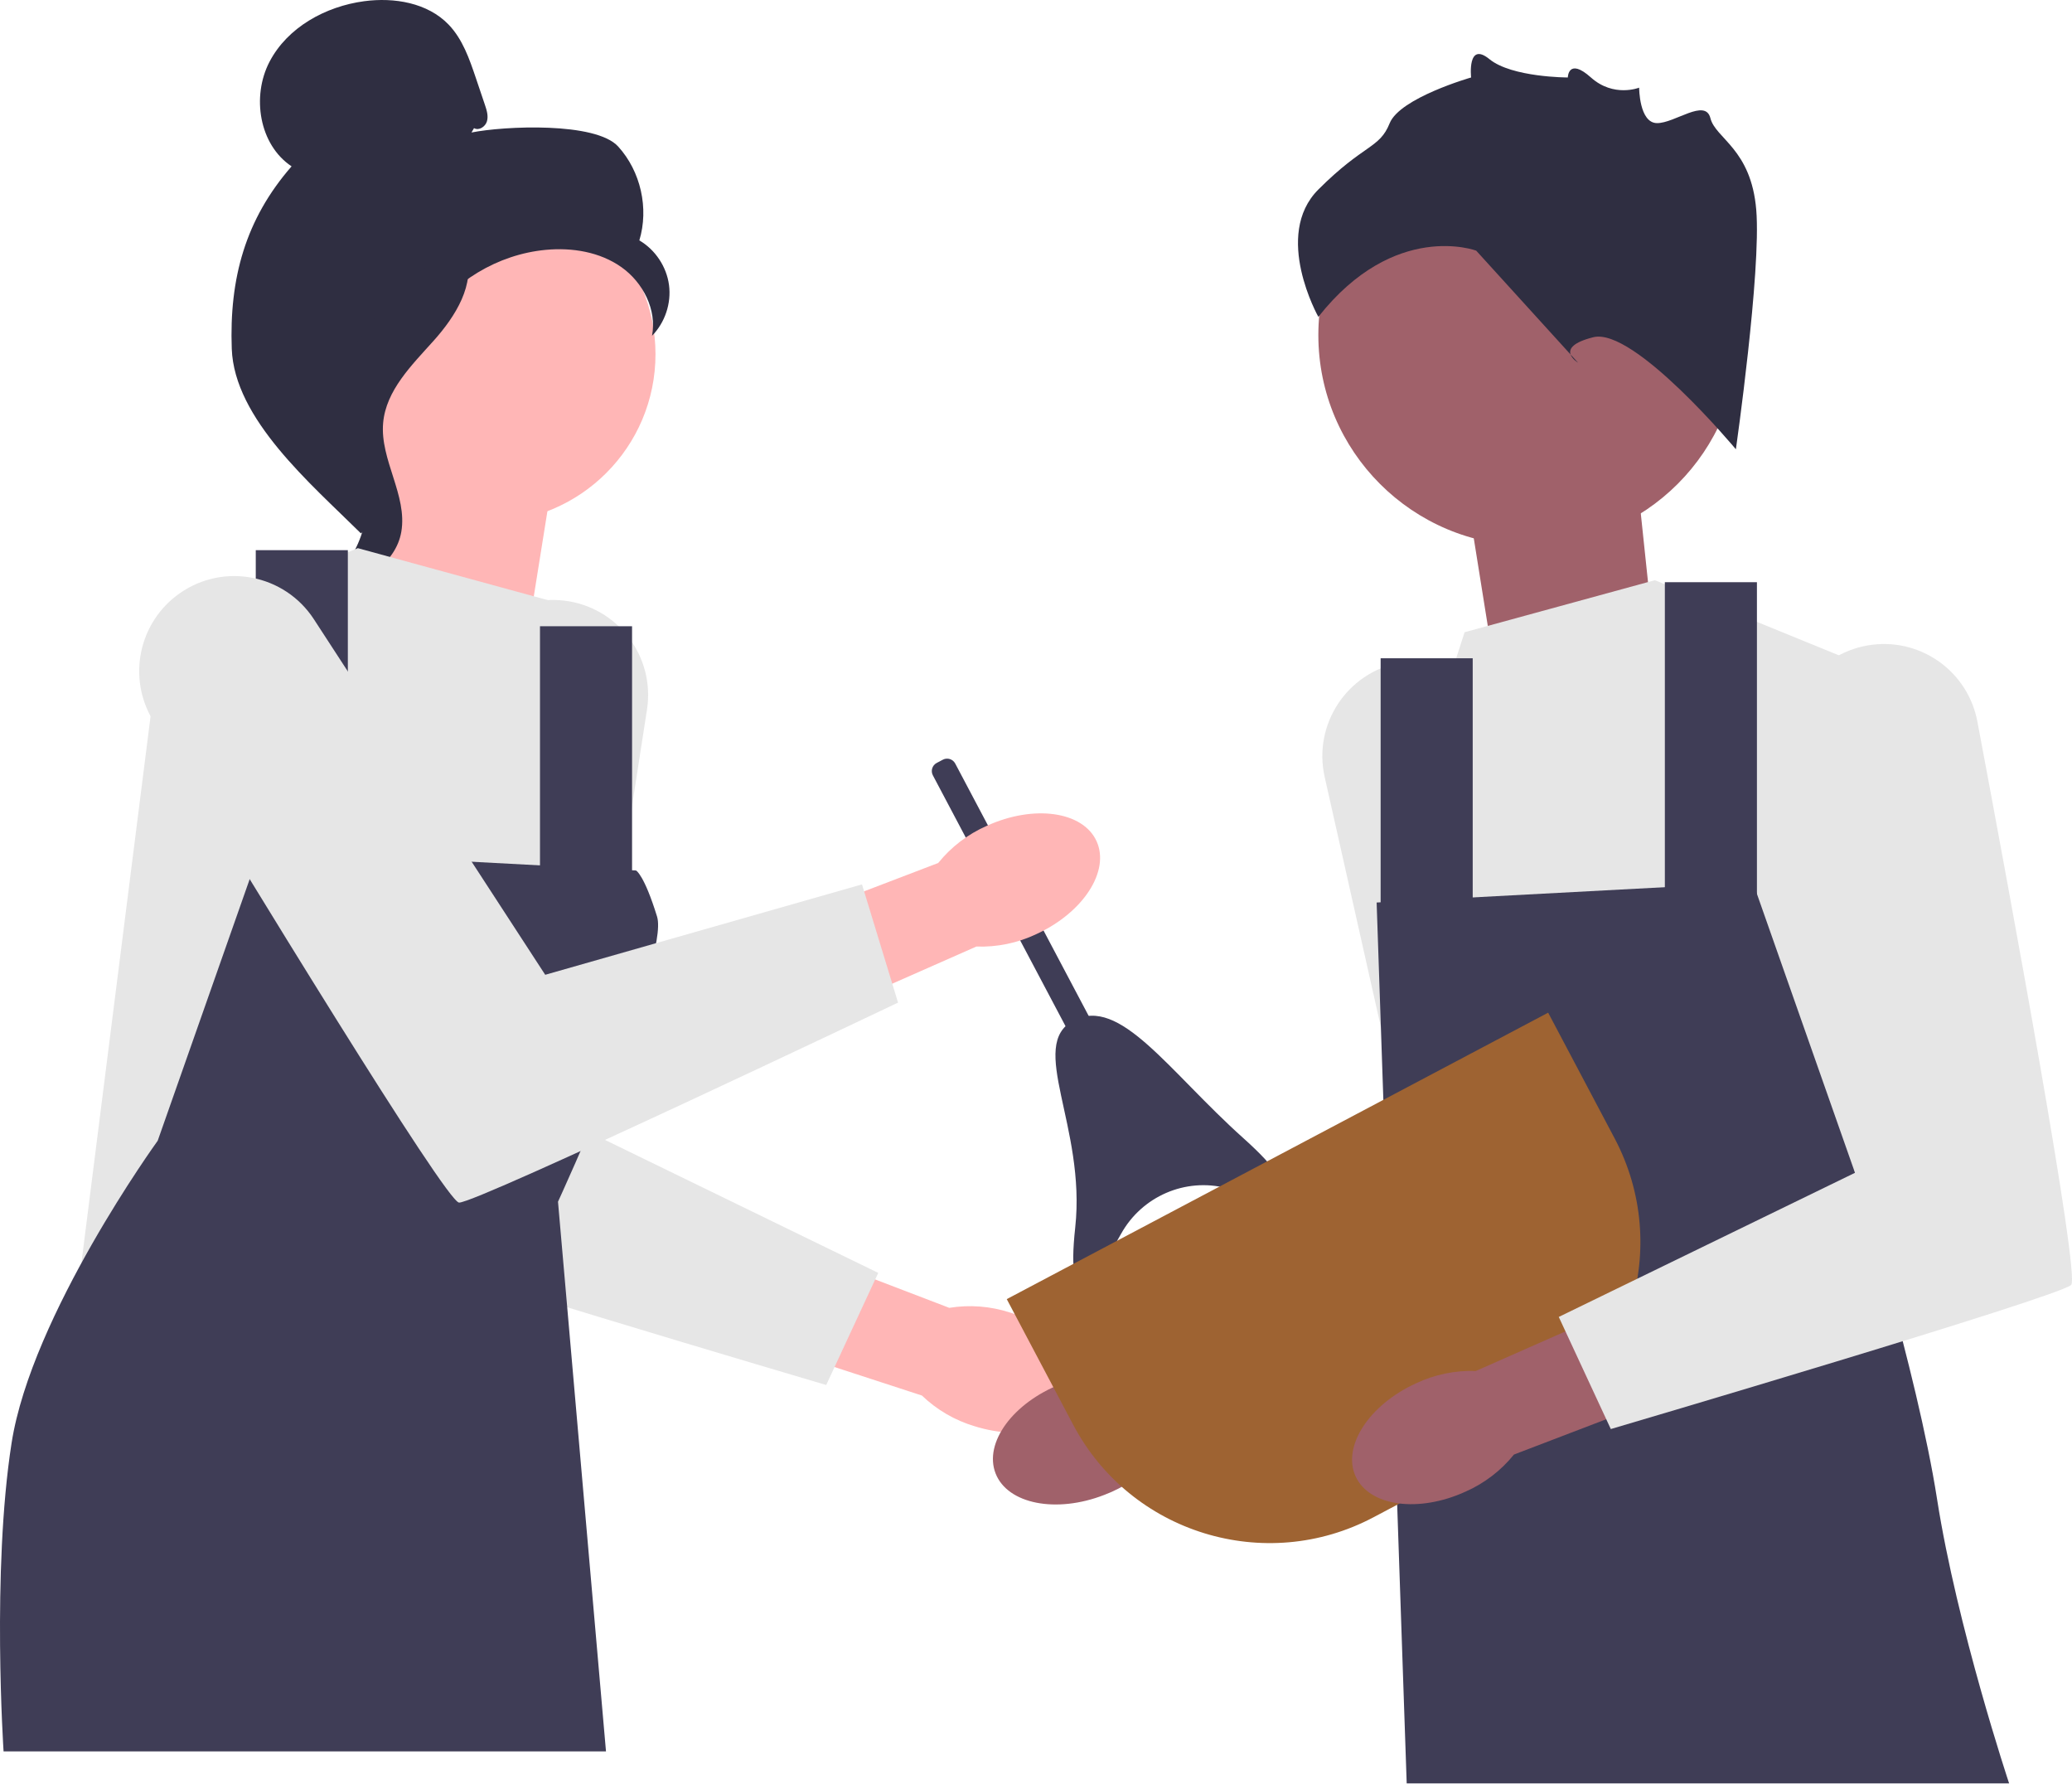
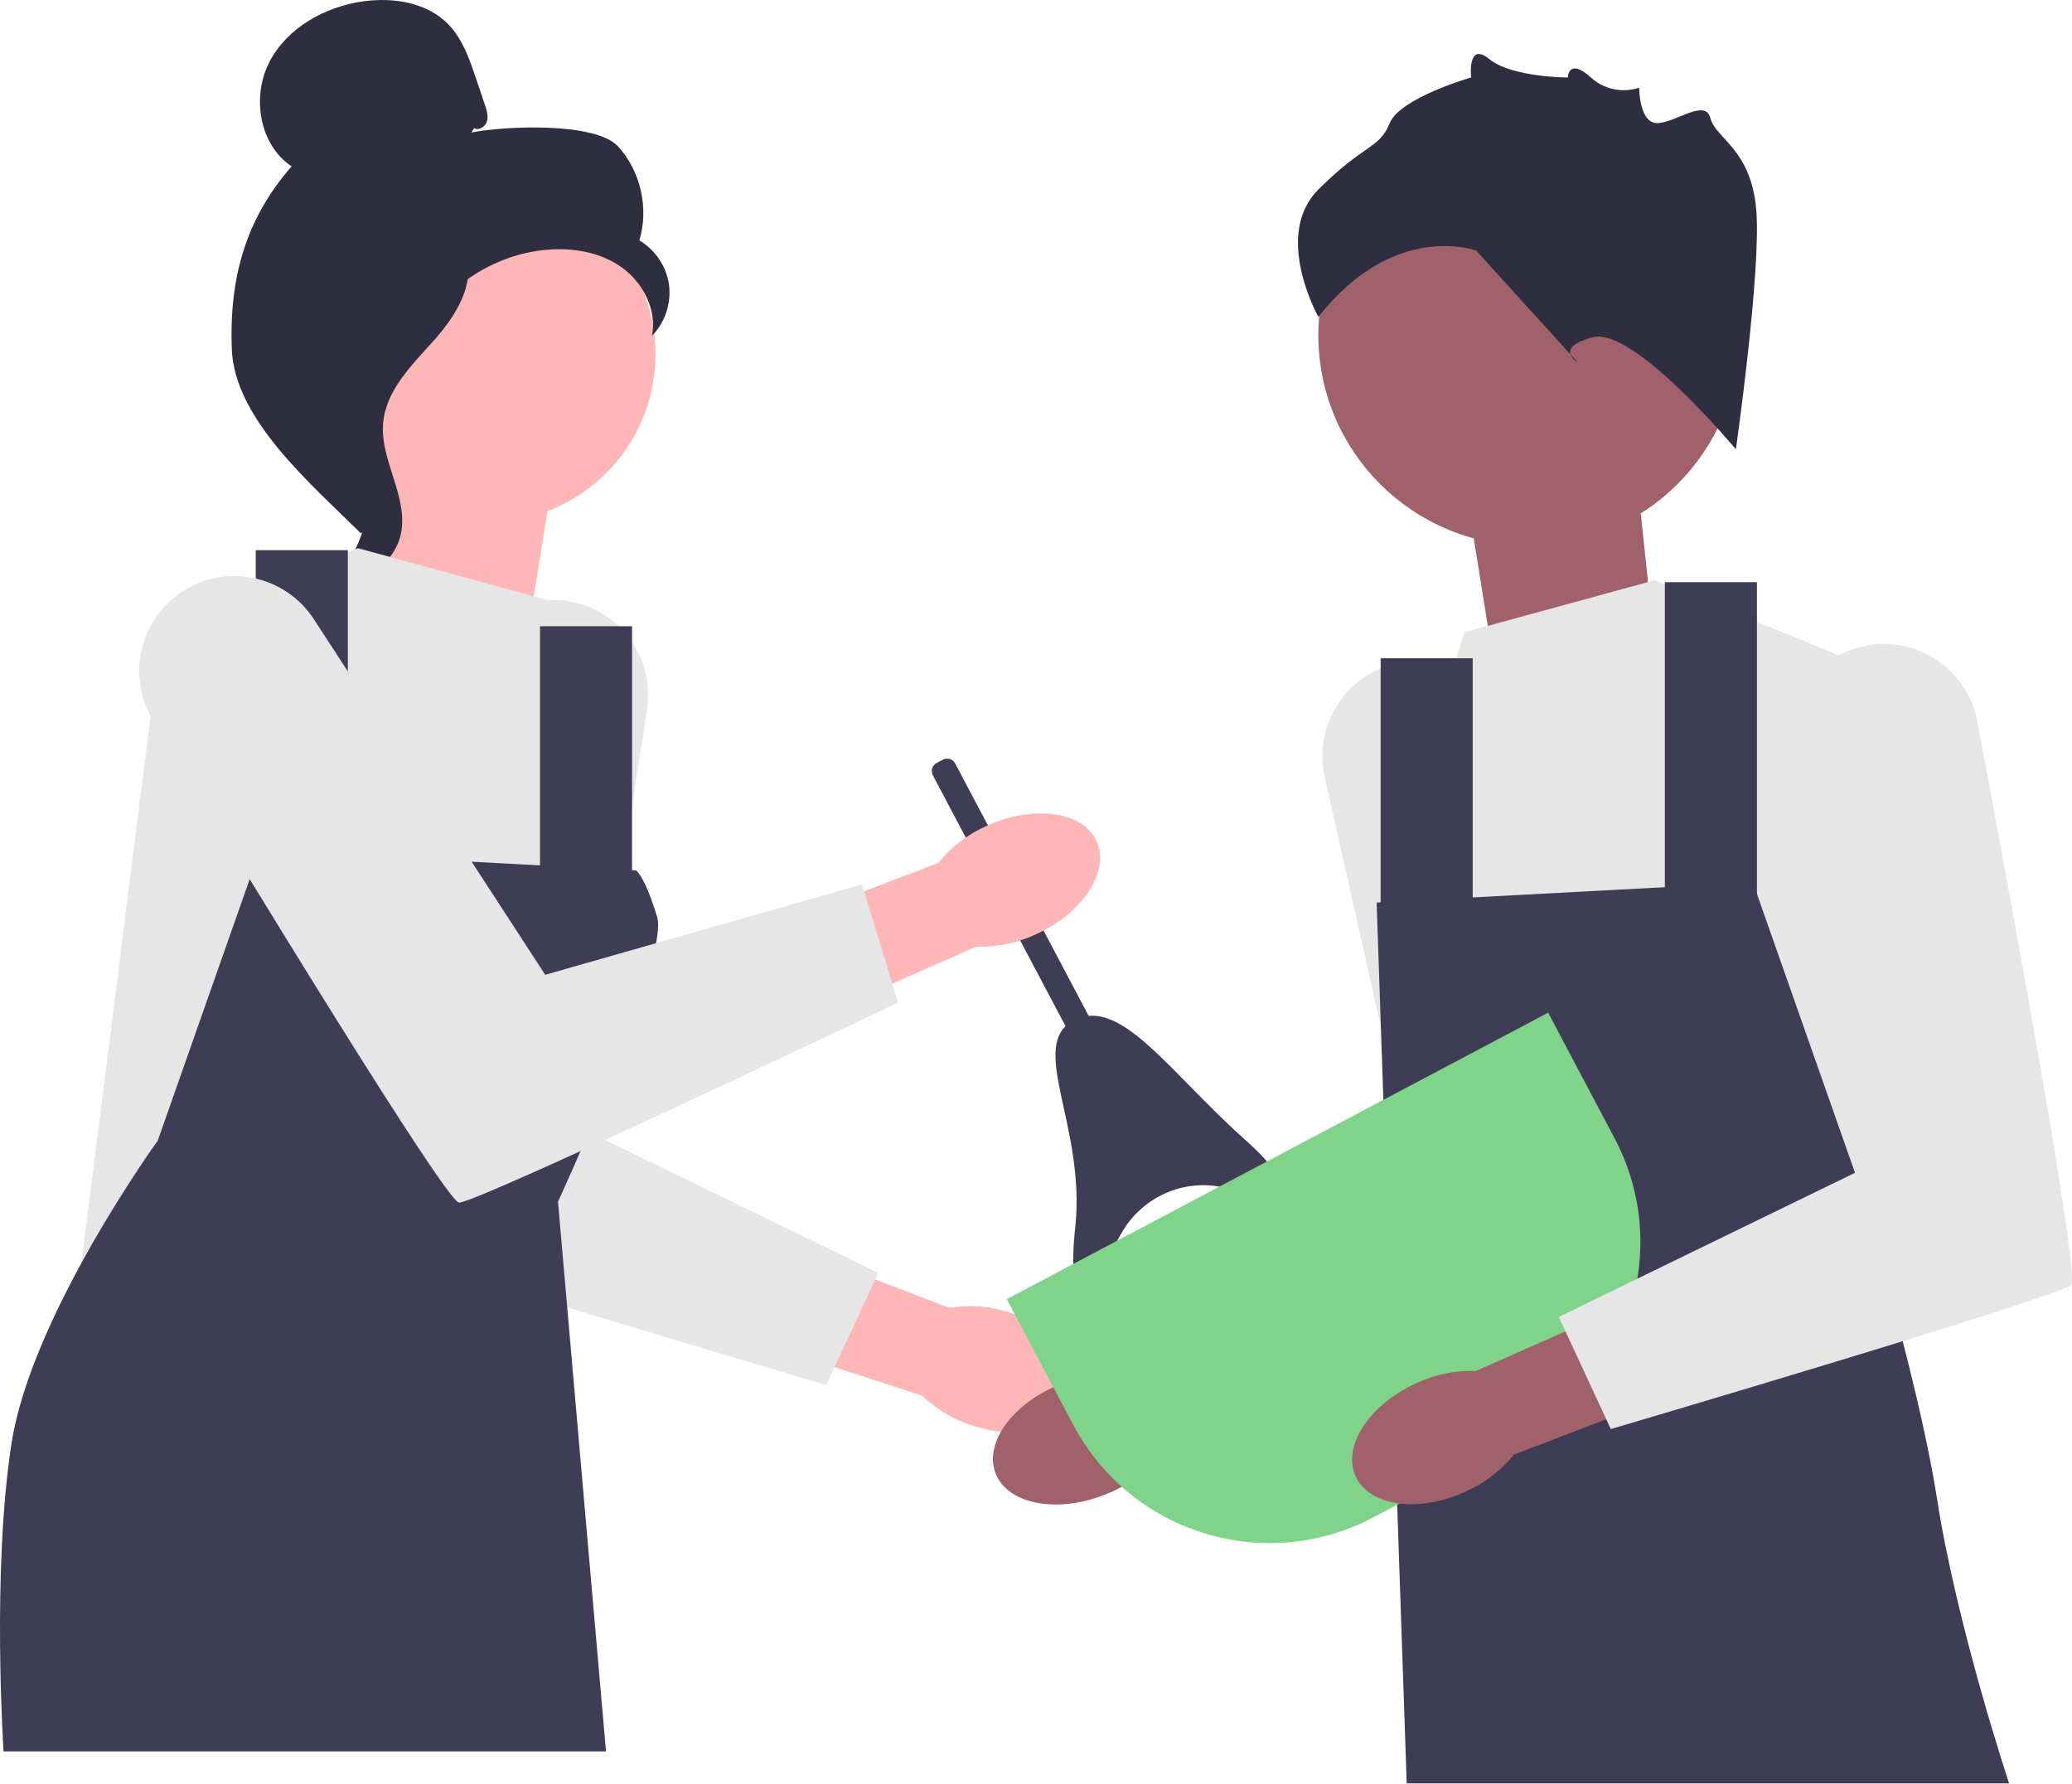
<svg xmlns="http://www.w3.org/2000/svg" width="713.526" height="614" viewBox="0 0 713.526 614">
  <g>
    <path id="uuid-25964adc-e6e4-4b9a-b8ec-929b0c1831fb-390" d="m347.873,451.902c16.985,5.299,28.02,18.358,24.645,29.167-3.374,10.809-19.877,15.273-36.867,9.97-6.816-2.025-13.048-5.653-18.175-10.581l-71.685-23.361,11.679-33.406,69.428,26.576c7.021-1.138,14.213-.578,20.973,1.634l-0.0 0Z" fill="#ffb6b6" />
    <path d="m194.305,206.79h-0c-17.093-2.024-32.831,9.528-36.015,26.443-11.357,60.333-35.479,190.8-32.303,193.976,4.136,4.136,158.531,49.627,158.531,49.627l17.921-38.599-102.011-49.627,22.372-144.302c2.84-18.319-10.086-35.338-28.495-37.519v0Z" fill="#e6e6e6" />
  </g>
  <g>
    <path id="uuid-a5d71dbf-4b88-4e86-8463-d776047f9b39-391" d="m380.312,514.658c-16.573,6.474-33.348,3.169-37.466-7.379s5.979-24.343,22.559-30.817c6.588-2.677,13.721-3.737,20.802-3.092l70.569-26.542,11.749,33.381-70.816,22.622c-4.772,5.275-10.737,9.331-17.398,11.827h-0Z" fill="#a0616a" />
    <path d="m482.08,228.147h0c16.918-3.169,33.397,7.3,37.711,23.963,15.386,59.433,48.221,187.984,45.265,191.367-3.848,4.404-154.837,60.168-154.837,60.168l-20.474-37.307,98.445-56.37-32.019-142.472c-4.065-18.087,7.688-35.936,25.909-39.349l-0.0 0Z" fill="#e6e6e6" />
  </g>
  <polygon points="182.197 215.457 190.605 162.907 133.851 139.785 125.443 219.661 182.197 215.457" fill="#ffb6b6" />
  <polygon points="513.663 223.728 505.255 171.178 562.009 148.056 570.417 227.932 513.663 223.728" fill="#a0616a" />
  <g>
    <circle cx="167.855" cy="121.925" r="57.875" fill="#ffb6b6" />
    <path d="m163.236,44.116c1.675.978,3.918-.501,4.455-2.365s-.089-3.842-.709-5.679l-3.123-9.249c-2.215-6.56-4.565-13.348-9.362-18.341C147.258.946,135.753-.971,125.396.418c-13.3,1.784-26.423,8.986-32.607,20.895-6.184,11.909-3.551,28.527,7.623,35.958-15.926,18.254-21.478,38.598-20.601,62.807s27.259,46.49,44.463,63.544c3.842-2.329,7.335-13.244,5.222-17.209-2.113-3.965.914-8.559-1.702-12.211-2.617-3.652-4.806,2.163-2.16-1.468,1.669-2.292-4.846-7.564-2.365-8.935,12.001-6.634,15.993-21.593,23.531-33.049,9.092-13.817,24.653-23.175,41.12-24.727,9.071-.855,18.653.694,26.088,5.96s12.249,14.677,10.525,23.624c4.465-4.534,6.688-11.179,5.85-17.487s-4.72-12.142-10.214-15.352c3.341-11.048.479-23.757-7.276-32.307-7.755-8.55-39.211-7.093-50.532-4.843" fill="#2f2e41" />
    <path d="m161.478,86.357c-14.994,1.619-25.821,14.607-34.963,26.602-5.269,6.914-10.789,14.548-10.656,23.24.134,8.787,6.009,16.325,8.817,24.652,4.59,13.612.117,29.807-10.809,39.134,10.795,2.049,22.466-6.046,24.329-16.875,2.169-12.606-7.387-24.773-6.255-37.514.997-11.225,9.843-19.864,17.363-28.257,7.52-8.393,14.583-19.53,11.124-30.256" fill="#2f2e41" />
  </g>
  <path d="m188.754,206.645l-65.523-17.921-67.548,27.571-28.949,228.836,165.423,5.514v-36.911s28.949-36.151,23.435-88.535l-5.514-52.384-21.324-66.169Z" fill="#e6e6e6" />
  <path d="m219.038,299.696l-129.582-6.893-35.152,99.943S10.88,452.712,3.987,496.825c-6.893,44.113-2.757,106.147-2.757,106.147h207.452l-16.526-189.238s38.582-83.71,34.11-98.185c-4.472-14.475-7.229-15.853-7.229-15.853l-0-0Z" fill="#3f3d56" />
  <rect x="88.078" y="189.413" width="31.706" height="117.175" fill="#3f3d56" />
  <rect x="185.953" y="215.606" width="31.706" height="96.497" fill="#3f3d56" />
  <path d="m504.35,217.673l65.523-17.921,67.548,27.571,28.949,228.836-165.423,5.514v-36.911s-16.922-37.736-.689-87.846c15.853-48.938-17.232-53.073-17.232-53.073l21.324-66.169v-0Z" fill="#e6e6e6" />
  <path d="m474.065,310.724l129.582-6.893,35.152,99.943s21.367,68.237,28.26,112.35,24.813,97.875,24.813,97.875h-207.452l-6.22-181.966-4.136-121.31 0-0Z" fill="#3f3d56" />
  <rect x="573.319" y="200.442" width="31.706" height="117.175" fill="#3f3d56" />
  <rect x="475.444" y="226.634" width="31.706" height="96.497" fill="#3f3d56" />
  <circle cx="526.48" cy="115.356" r="72.487" fill="#a0616a" />
  <path d="m597.78,154.679s-35.07-42.084-49.098-38.577-5.26,8.767-5.26,8.767l-35.07-38.577s-28.056-10.521-54.358,22.795c0,0-15.781-28.056,0-43.837,15.781-15.781,21.042-14.028,24.549-22.795,3.507-8.767,28.056-15.781,28.056-15.781,0,0-1.408-12.62,6.31-6.31,7.718,6.31,26.993,6.31,26.993,6.31,0,0,.11-7.014,7.953,0s16.61,3.507,16.61,3.507c0,0,0,12.136,6.137,12.205s16.658-8.698,18.412-1.684,14.028,10.521,15.781,31.563-7.014,82.414-7.014,82.414Z" fill="#2f2e41" />
  <g>
    <path d="m328.942,262.869l56.122,106.095-7.693,4.069-56.122-106.095c-.815-1.54-.226-3.452,1.314-4.266l2.112-1.117c1.54-.815,3.452-.226,4.266,1.314v-0Z" fill="#3f3d56" />
    <path d="m422.44,409.06c-14.278-3.681-29.215,2.837-36.38,15.724-8.972,16.137-19.221,29.376-15.789-2.176,3.778-34.735-16.599-62.789-.585-71.261,16.014-8.471,32.55,17.274,58.578,40.584,24.123,21.604,10.212,21.263-5.824,17.128l-0.0 0Z" fill="#3f3d56" />
  </g>
  <g>
    <path id="uuid-cca3ea91-4b8f-4d88-9418-fea0098b5ff4-392" d="m339.796,284.332c16.185-7.39,33.118-5.029,37.82,5.272,4.702,10.301-4.608,24.64-20.801,32.03-6.428,3.041-13.49,4.498-20.596,4.25l-68.974,30.447-13.598-32.672,69.44-26.546c4.469-5.534,10.199-9.916,16.709-12.781v-0Z" fill="#ffb6b6" />
    <path d="m61.845,204.293l-0.0 0c-14.08,9.9-18.09,29.007-9.172,43.729,31.809,52.509,100.921,165.766,105.406,166.011,5.84.32,151.178-68.848,151.178-68.848l-12.416-40.705-109.088,31.126-79.648-122.392c-10.111-15.538-31.096-19.585-46.26-8.922,0,0,0,0,0,0Z" fill="#e6e6e6" />
  </g>
-   <path d="m346.693,447.268l186.438-98.621,22.886,43.266c19.742,37.322,5.47,83.65-31.852,103.392l-51.194,27.08c-37.322,19.742-83.65,5.47-103.392-31.852l-22.887-43.266h0v0h-0Z" fill="#9e6332" />
+   <path d="m346.693,447.268l186.438-98.621,22.886,43.266c19.742,37.322,5.47,83.65-31.852,103.392l-51.194,27.08c-37.322,19.742-83.65,5.47-103.392-31.852l-22.887-43.266h0v0h-0Z" fill="#80D489" />
  <path id="uuid-f7f7485f-a1d4-48b6-9f93-907c0610bac7-393" d="m504.649,513.56c-16.184,7.393-33.118,5.034-37.821-5.266s4.605-24.64,20.796-32.033c6.427-3.042,13.489-4.5,20.596-4.253l68.97-30.457,13.603,32.67-69.436,26.556c-4.468,5.534-10.197,9.918-16.707,12.784h0Z" fill="#a0616a" />
  <path d="m644.922,221.954h0c17.093-2.024,32.831,9.528,36.015,26.443,11.357,60.333,35.479,190.8,32.303,193.976-4.136,4.136-158.531,49.627-158.531,49.627l-17.921-38.599,102.011-49.627-22.372-144.302c-2.84-18.319,10.086-35.338,28.495-37.519v-0Z" fill="#e6e6e6" />
</svg>
